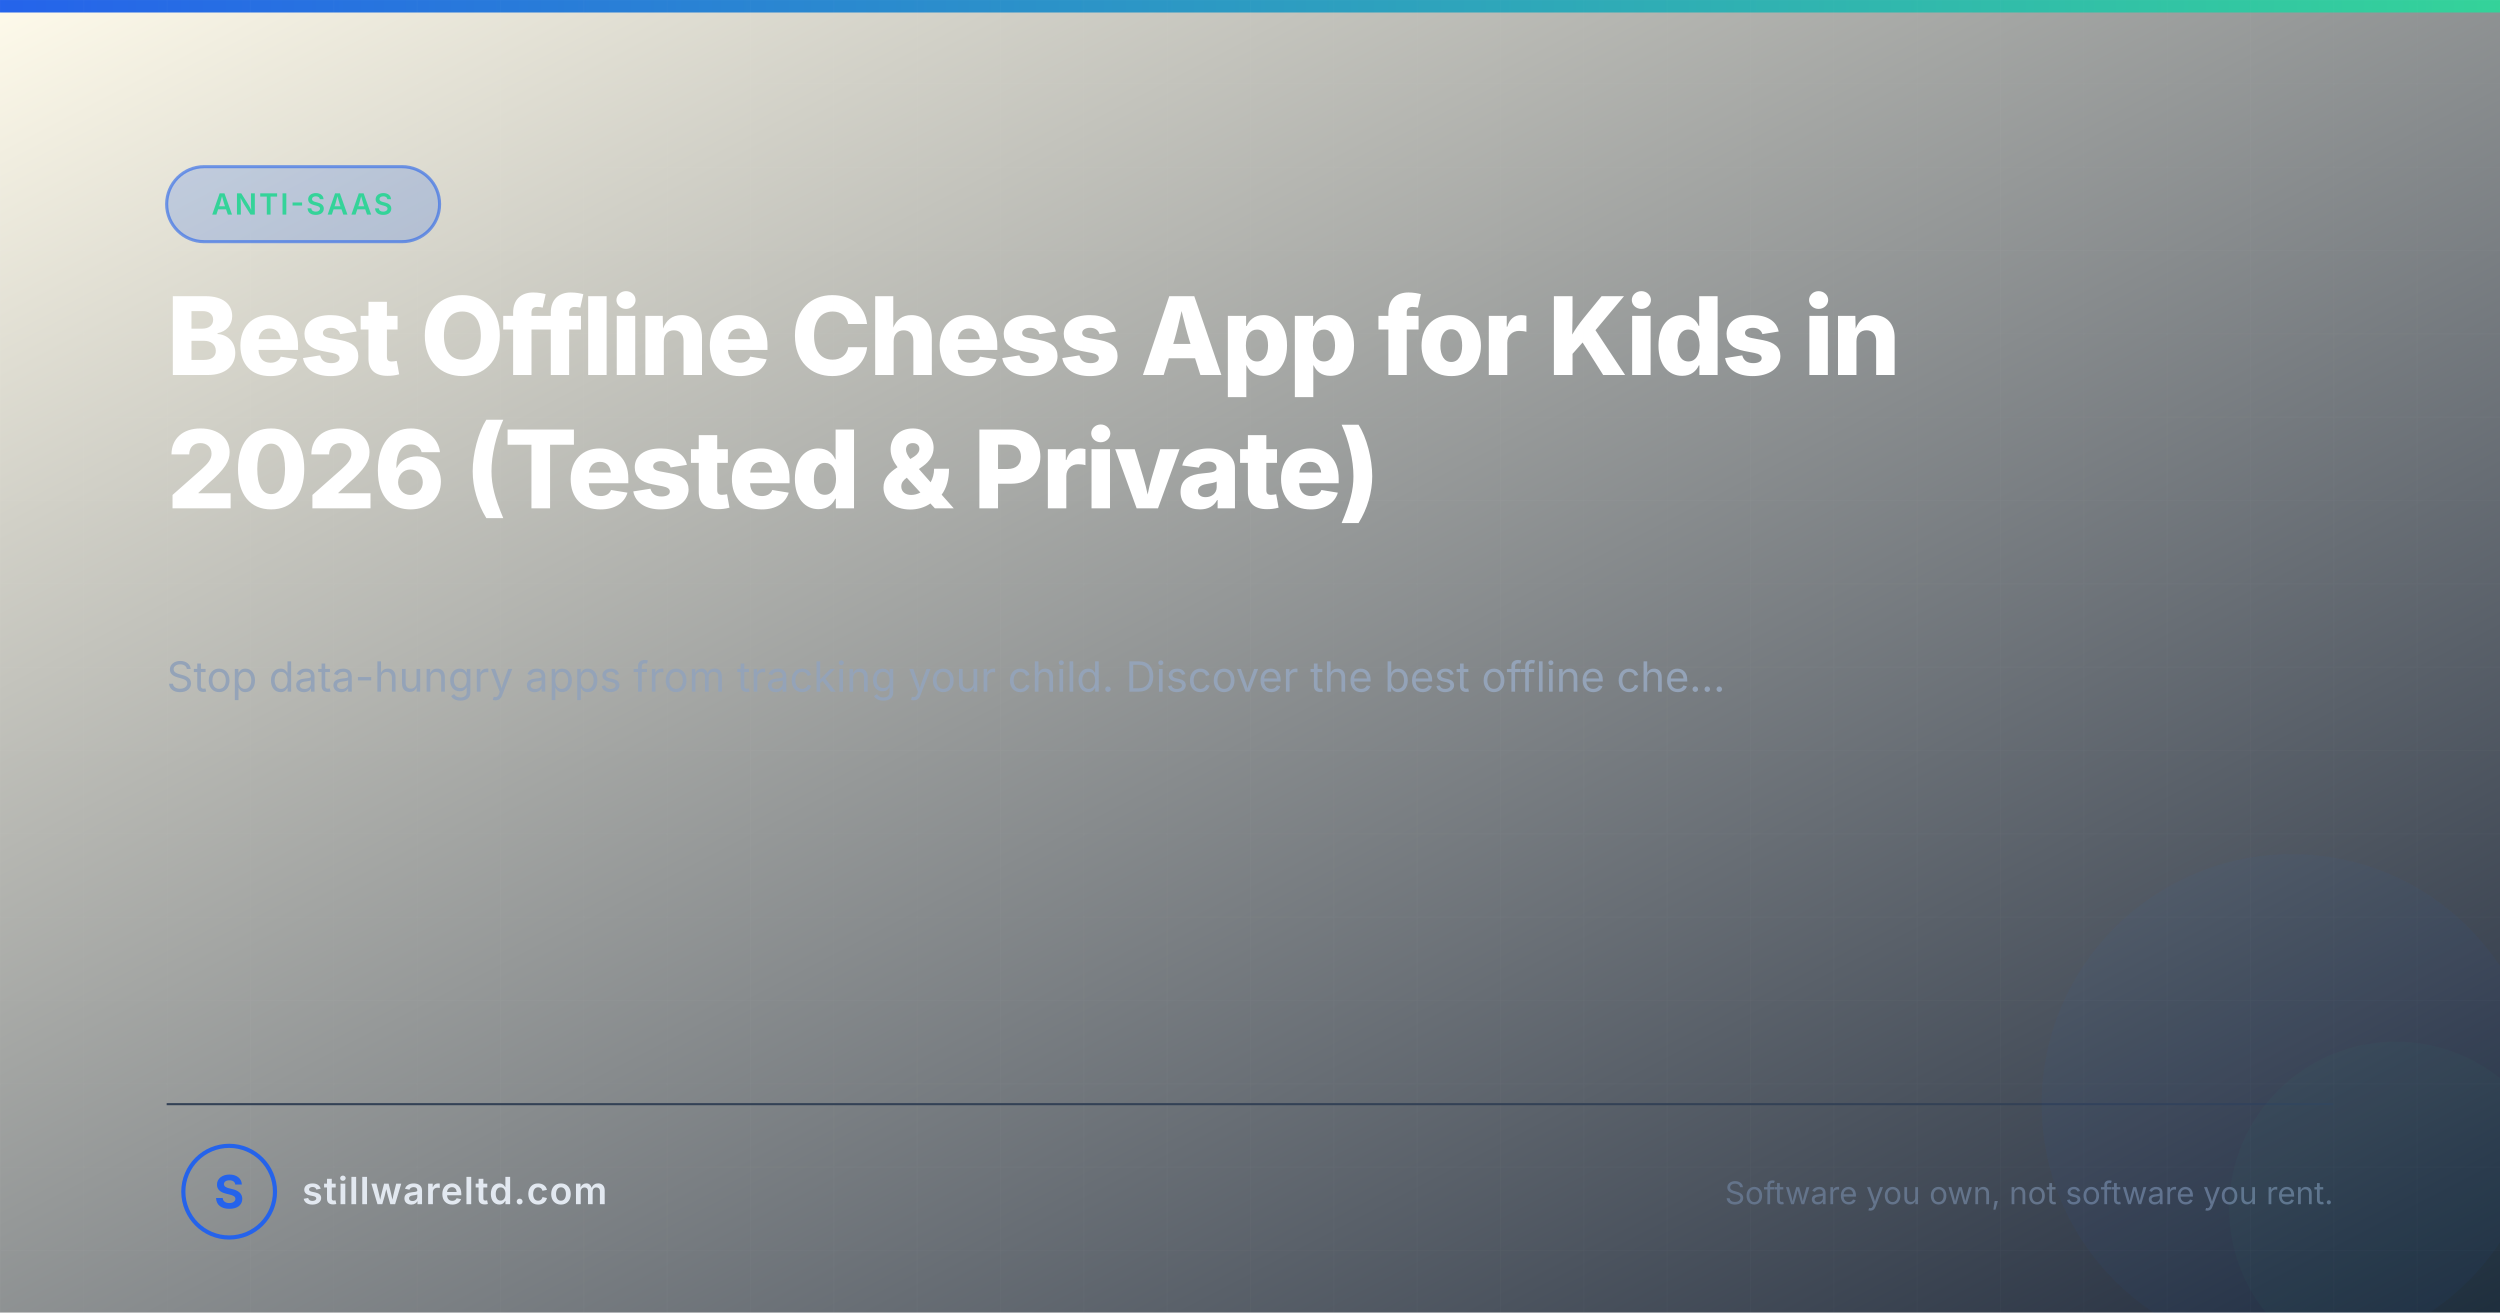
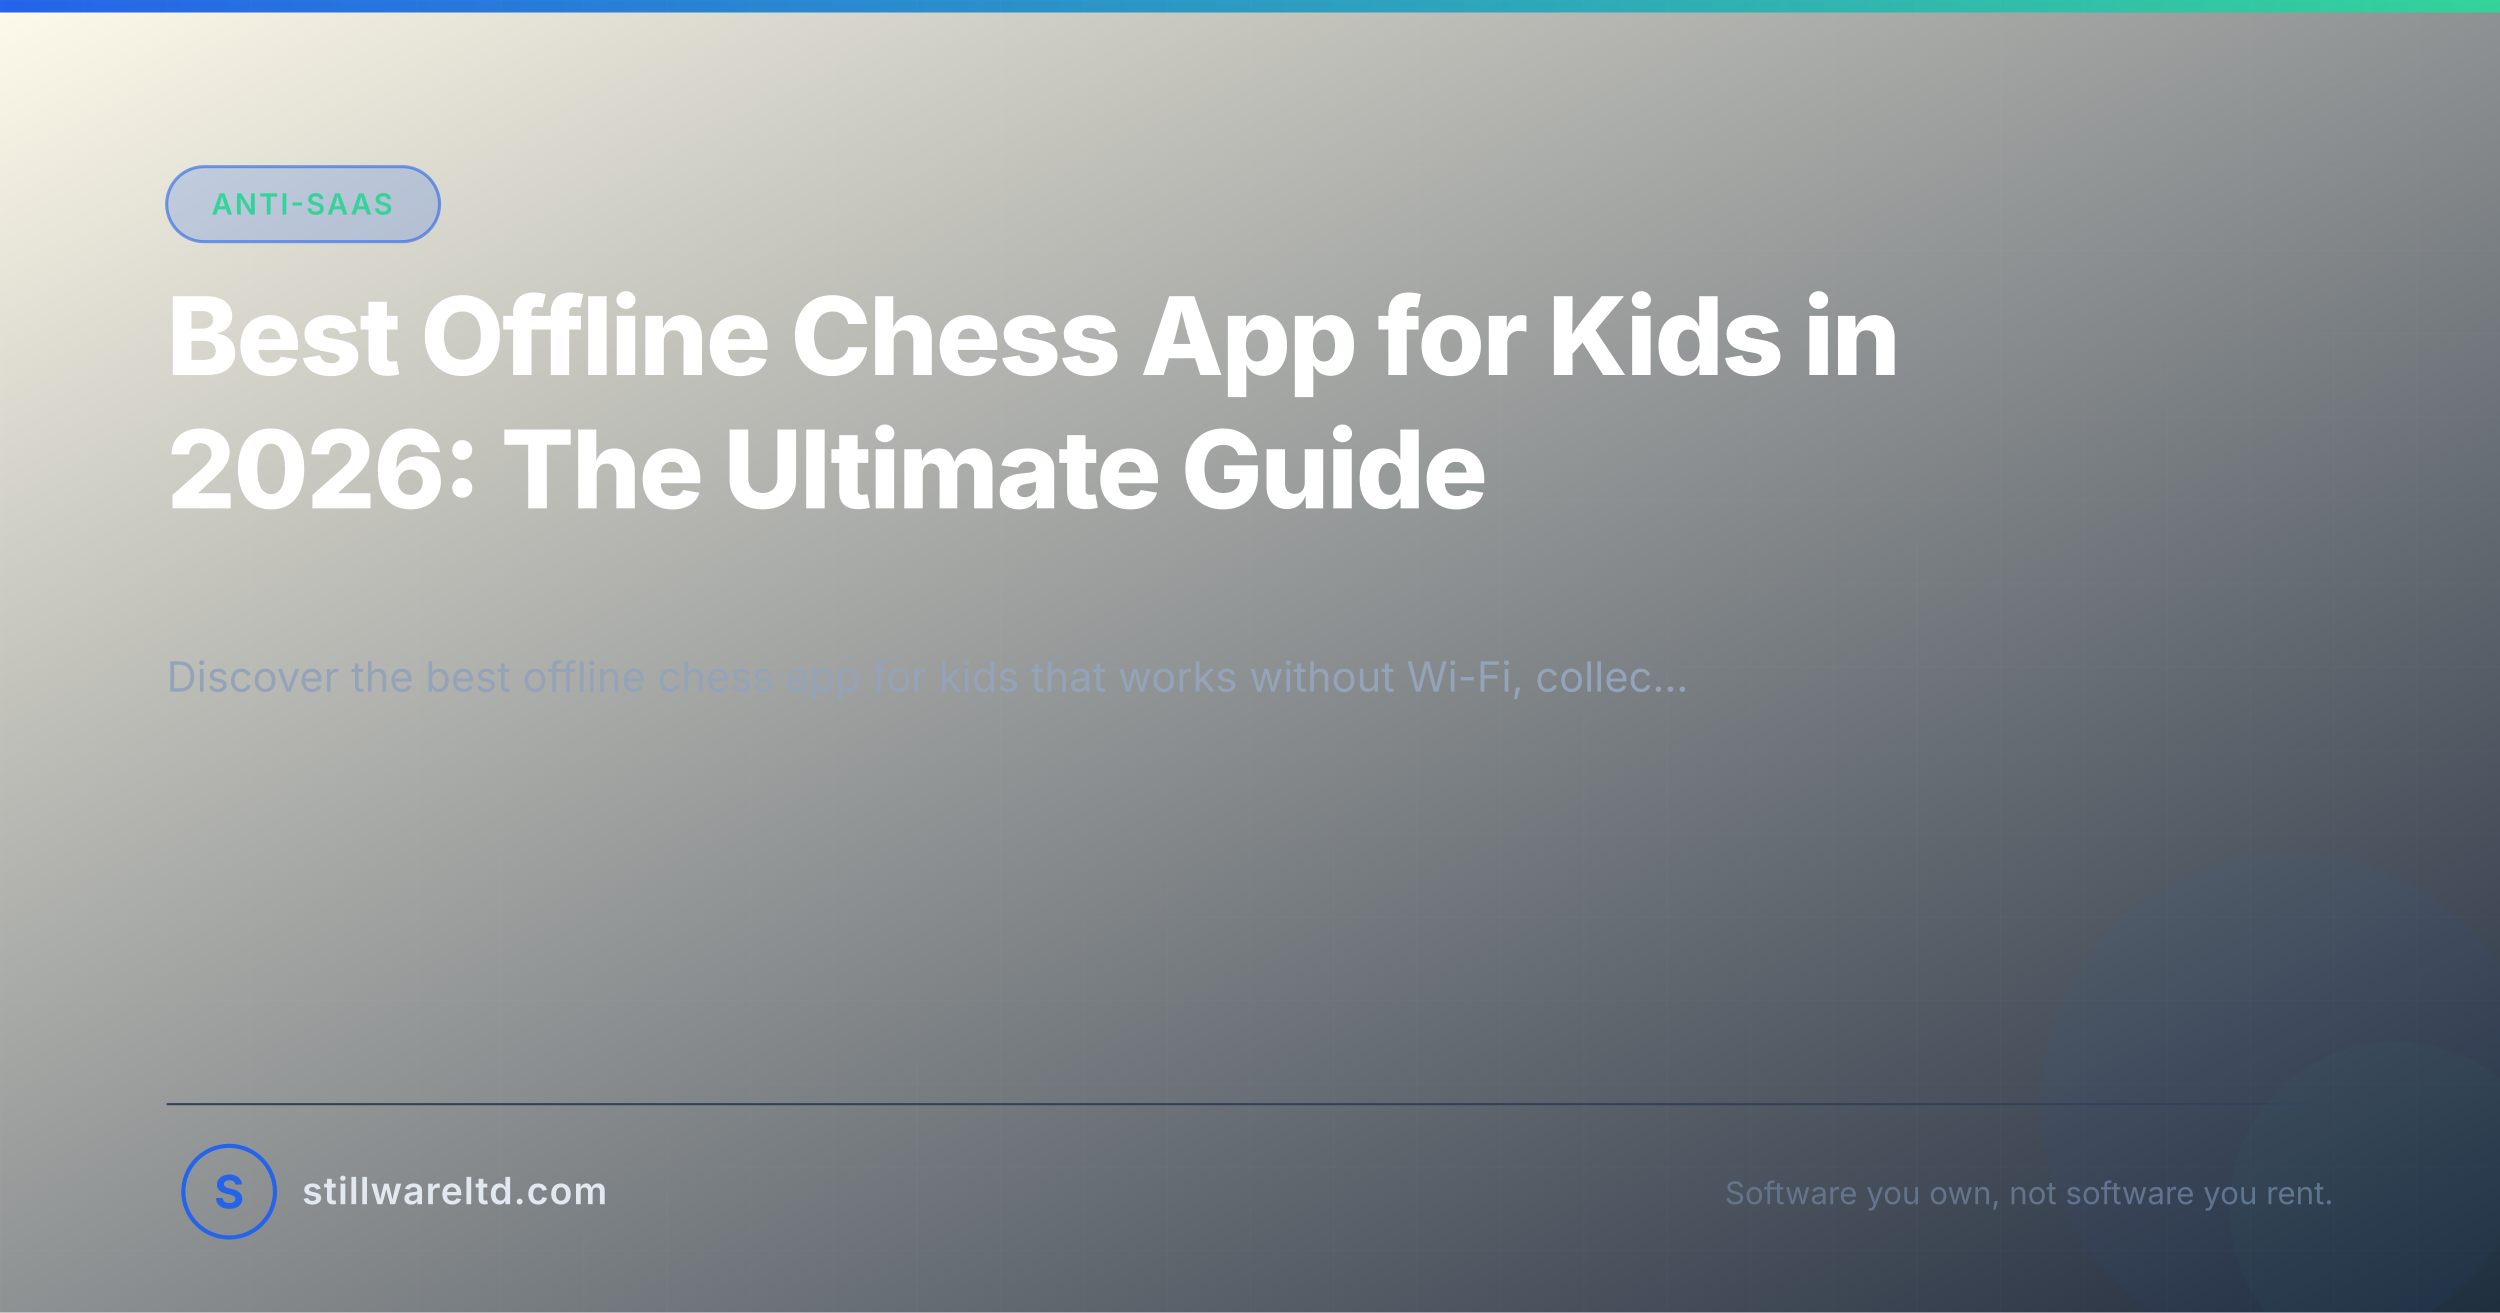
<svg xmlns="http://www.w3.org/2000/svg" viewBox="0 0 1200 630" width="1200" height="630">
  <defs>
    <linearGradient id="bgGrad" x1="0%" y1="0%" x2="100%" y2="100%">
      <stop offset="0%" style="stop-color:#fffbeb;stop-opacity:1" />
      <stop offset="100%" style="stop-color:#1e293b;stop-opacity:1" />
    </linearGradient>
    <linearGradient id="accentGrad" x1="0%" y1="0%" x2="100%" y2="0%">
      <stop offset="0%" style="stop-color:#2563eb;stop-opacity:1" />
      <stop offset="100%" style="stop-color:#34d399;stop-opacity:1" />
    </linearGradient>
  </defs>
  <style>
    text { font-family: Inter, system-ui, -apple-system, sans-serif; }
  </style>
  <rect width="1200" height="630" fill="url(#bgGrad)" />
  <rect width="1200" height="6" fill="url(#accentGrad)" />
  <pattern id="grid" width="40" height="40" patternUnits="userSpaceOnUse">
    <rect width="40" height="40" fill="none" />
    <path d="M 40 0 L 0 0 0 40" fill="none" stroke="#ffffff" stroke-width="0.3" opacity="0.05" />
  </pattern>
  <rect width="1200" height="630" fill="url(#grid)" />
  <rect x="80" y="80" width="131" height="36" rx="18" fill="#2563eb" opacity="0.2" />
  <rect x="80" y="80" width="131" height="36" rx="18" fill="none" stroke="#2563eb" stroke-width="1.5" opacity="0.6" />
  <text x="145" y="103" text-anchor="middle" font-size="14" font-weight="600" fill="#34d399" letter-spacing="1">ANTI-SAAS</text>
  <text x="80" y="180" font-size="52" font-weight="800" fill="#ffffff" letter-spacing="-1">Best Offline Chess App for Kids in</text>
-   <text x="80" y="244" font-size="52" font-weight="800" fill="#ffffff" letter-spacing="-1">2026 (Tested &amp; Private)</text>
+   <text x="80" y="244" font-size="52" font-weight="800" fill="#ffffff" letter-spacing="-1">2026: The Ultimate Guide</text>
  <text x="80" y="332" font-size="20" fill="#94a3b8" font-weight="400">
-     Stop data-hungry apps from tracking your child. Discover the best offline che...
+     Discover the best offline chess app for kids that works without Wi-Fi, collec...
  </text>
  <line x1="80" y1="530" x2="1120" y2="530" stroke="#334155" stroke-width="1" />
  <circle cx="110" cy="572" r="22" fill="none" stroke="#2563eb" stroke-width="2" />
  <text x="110" y="580" text-anchor="middle" font-size="22" font-weight="700" fill="#2563eb">S</text>
  <text x="145" y="578" font-size="18" font-weight="600" fill="#e2e8f0" letter-spacing="0.5">stillwareltd.com</text>
  <text x="1120" y="578" text-anchor="end" font-size="15" fill="#64748b" font-weight="400">Software you own, not software you rent.</text>
  <circle cx="1100" cy="530" r="120" fill="#2563eb" opacity="0.04" />
  <circle cx="1150" cy="580" r="80" fill="#34d399" opacity="0.03" />
</svg>
